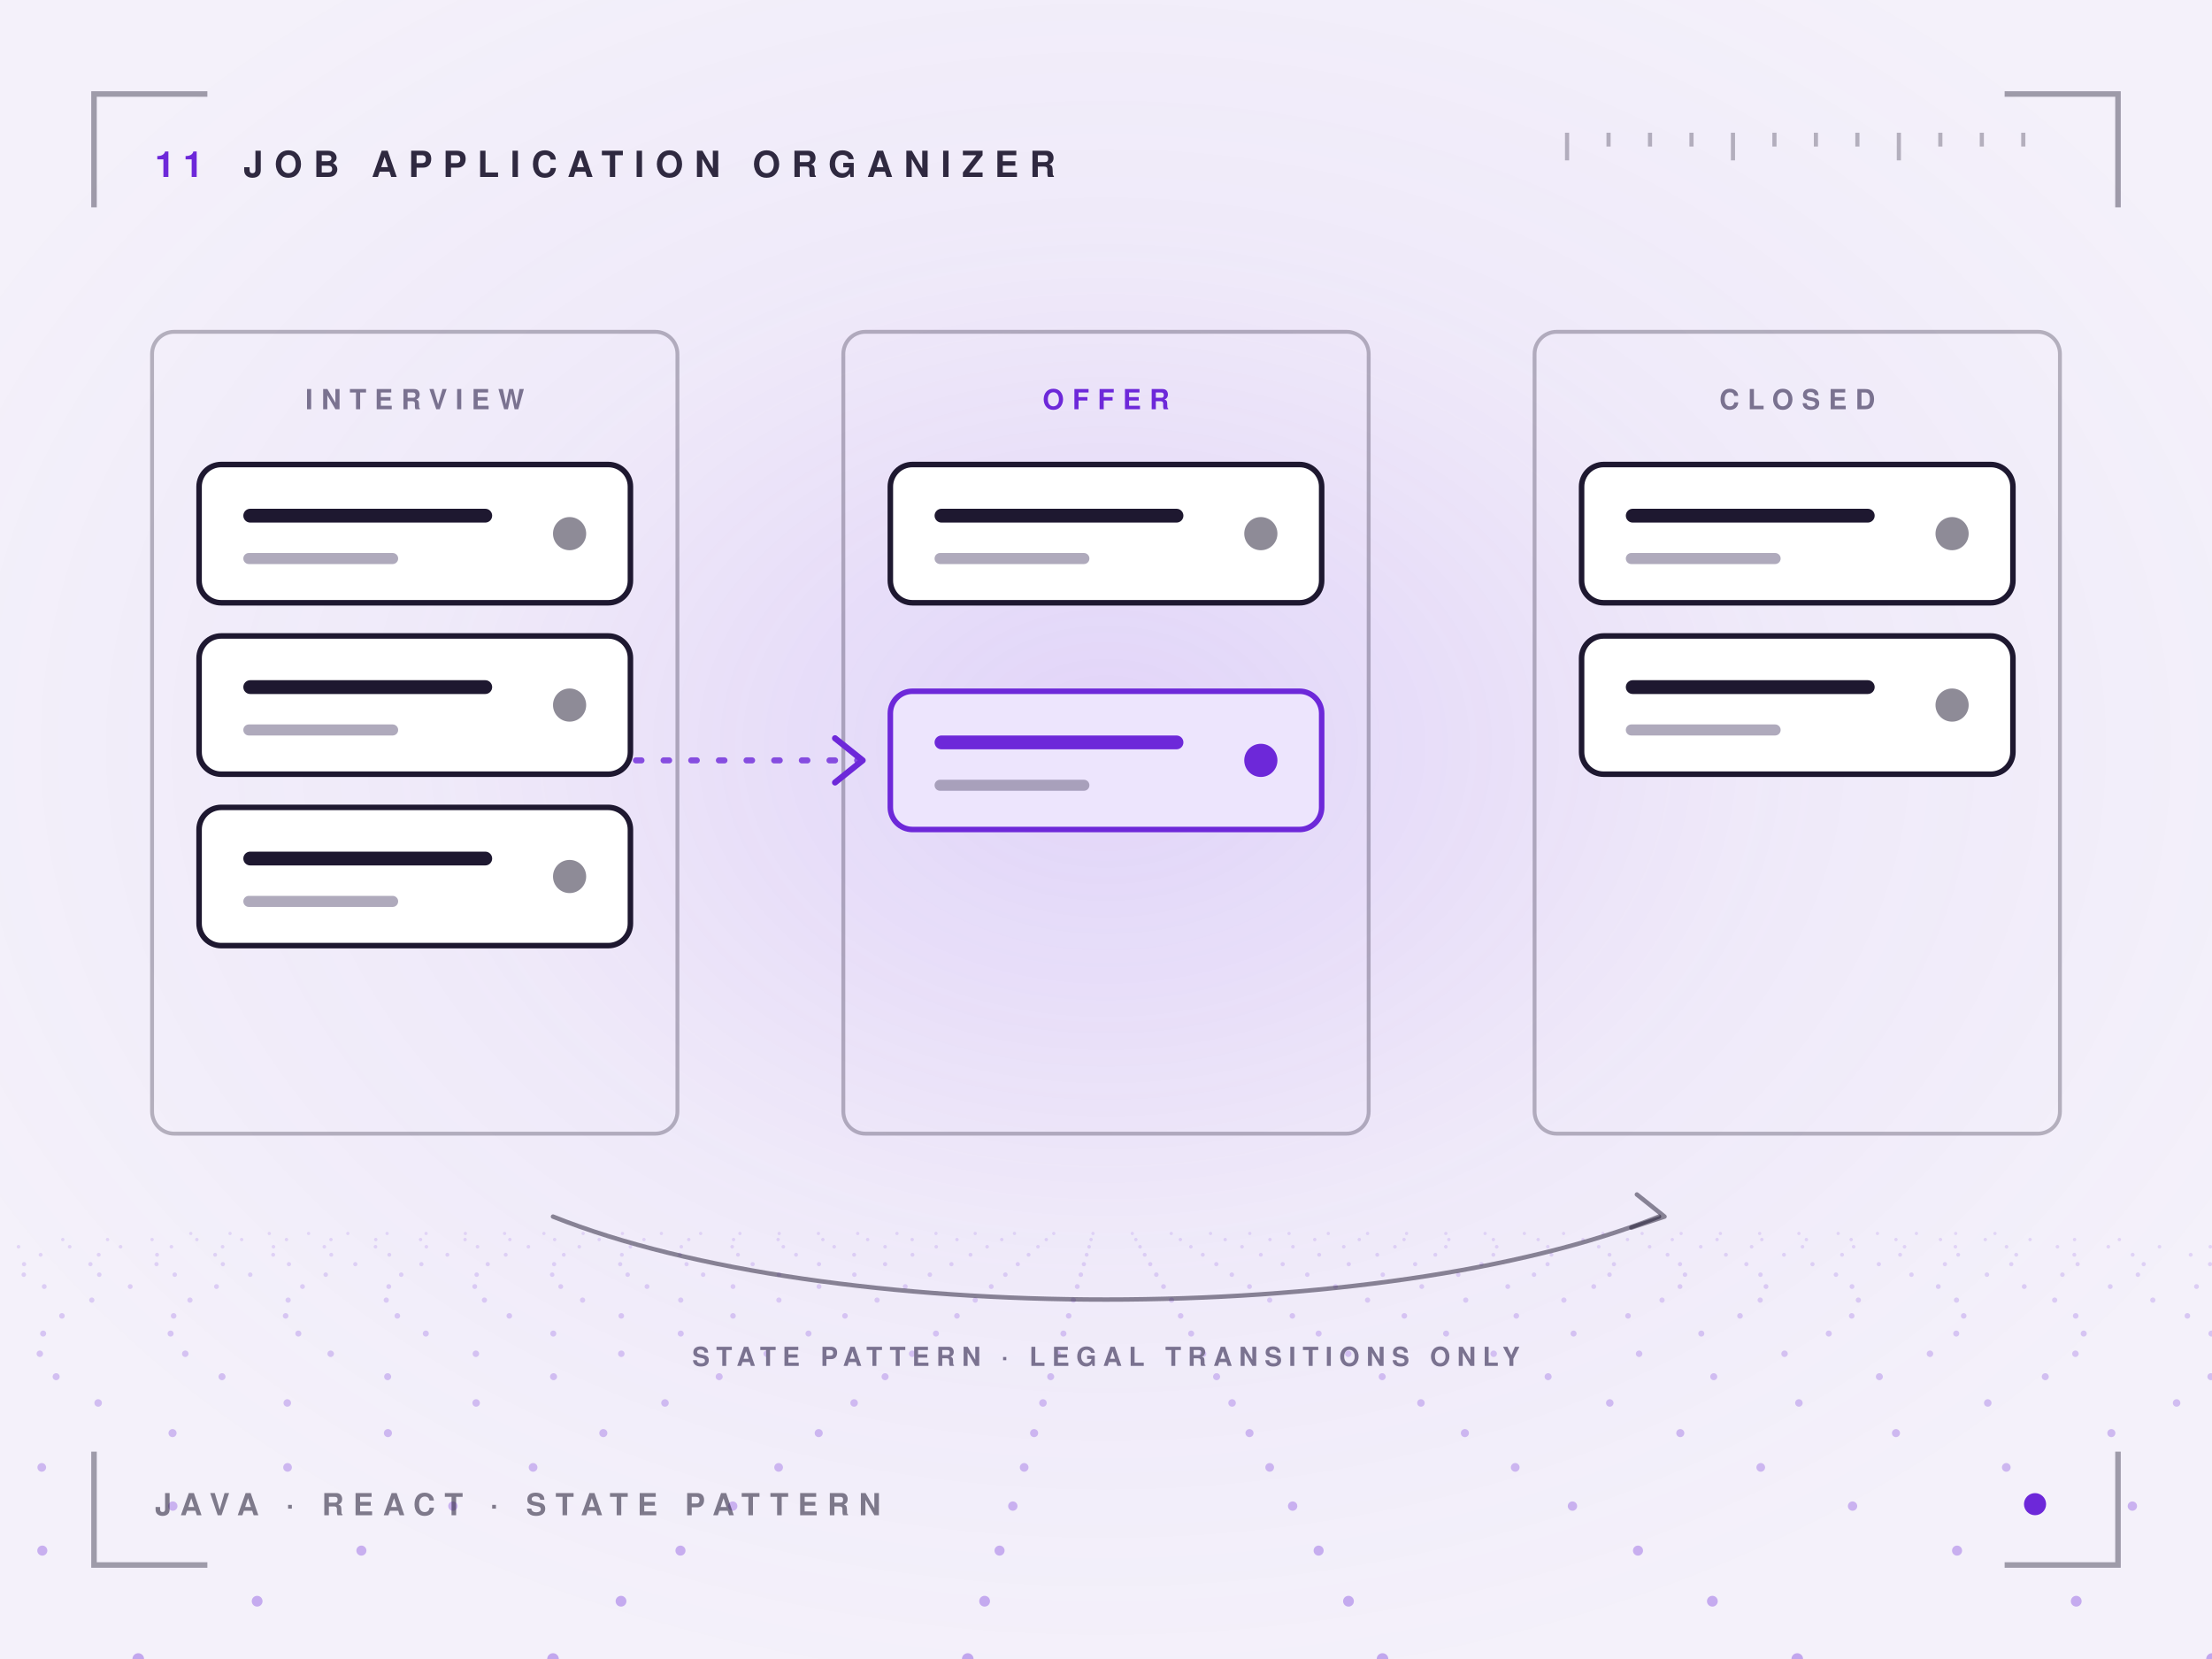
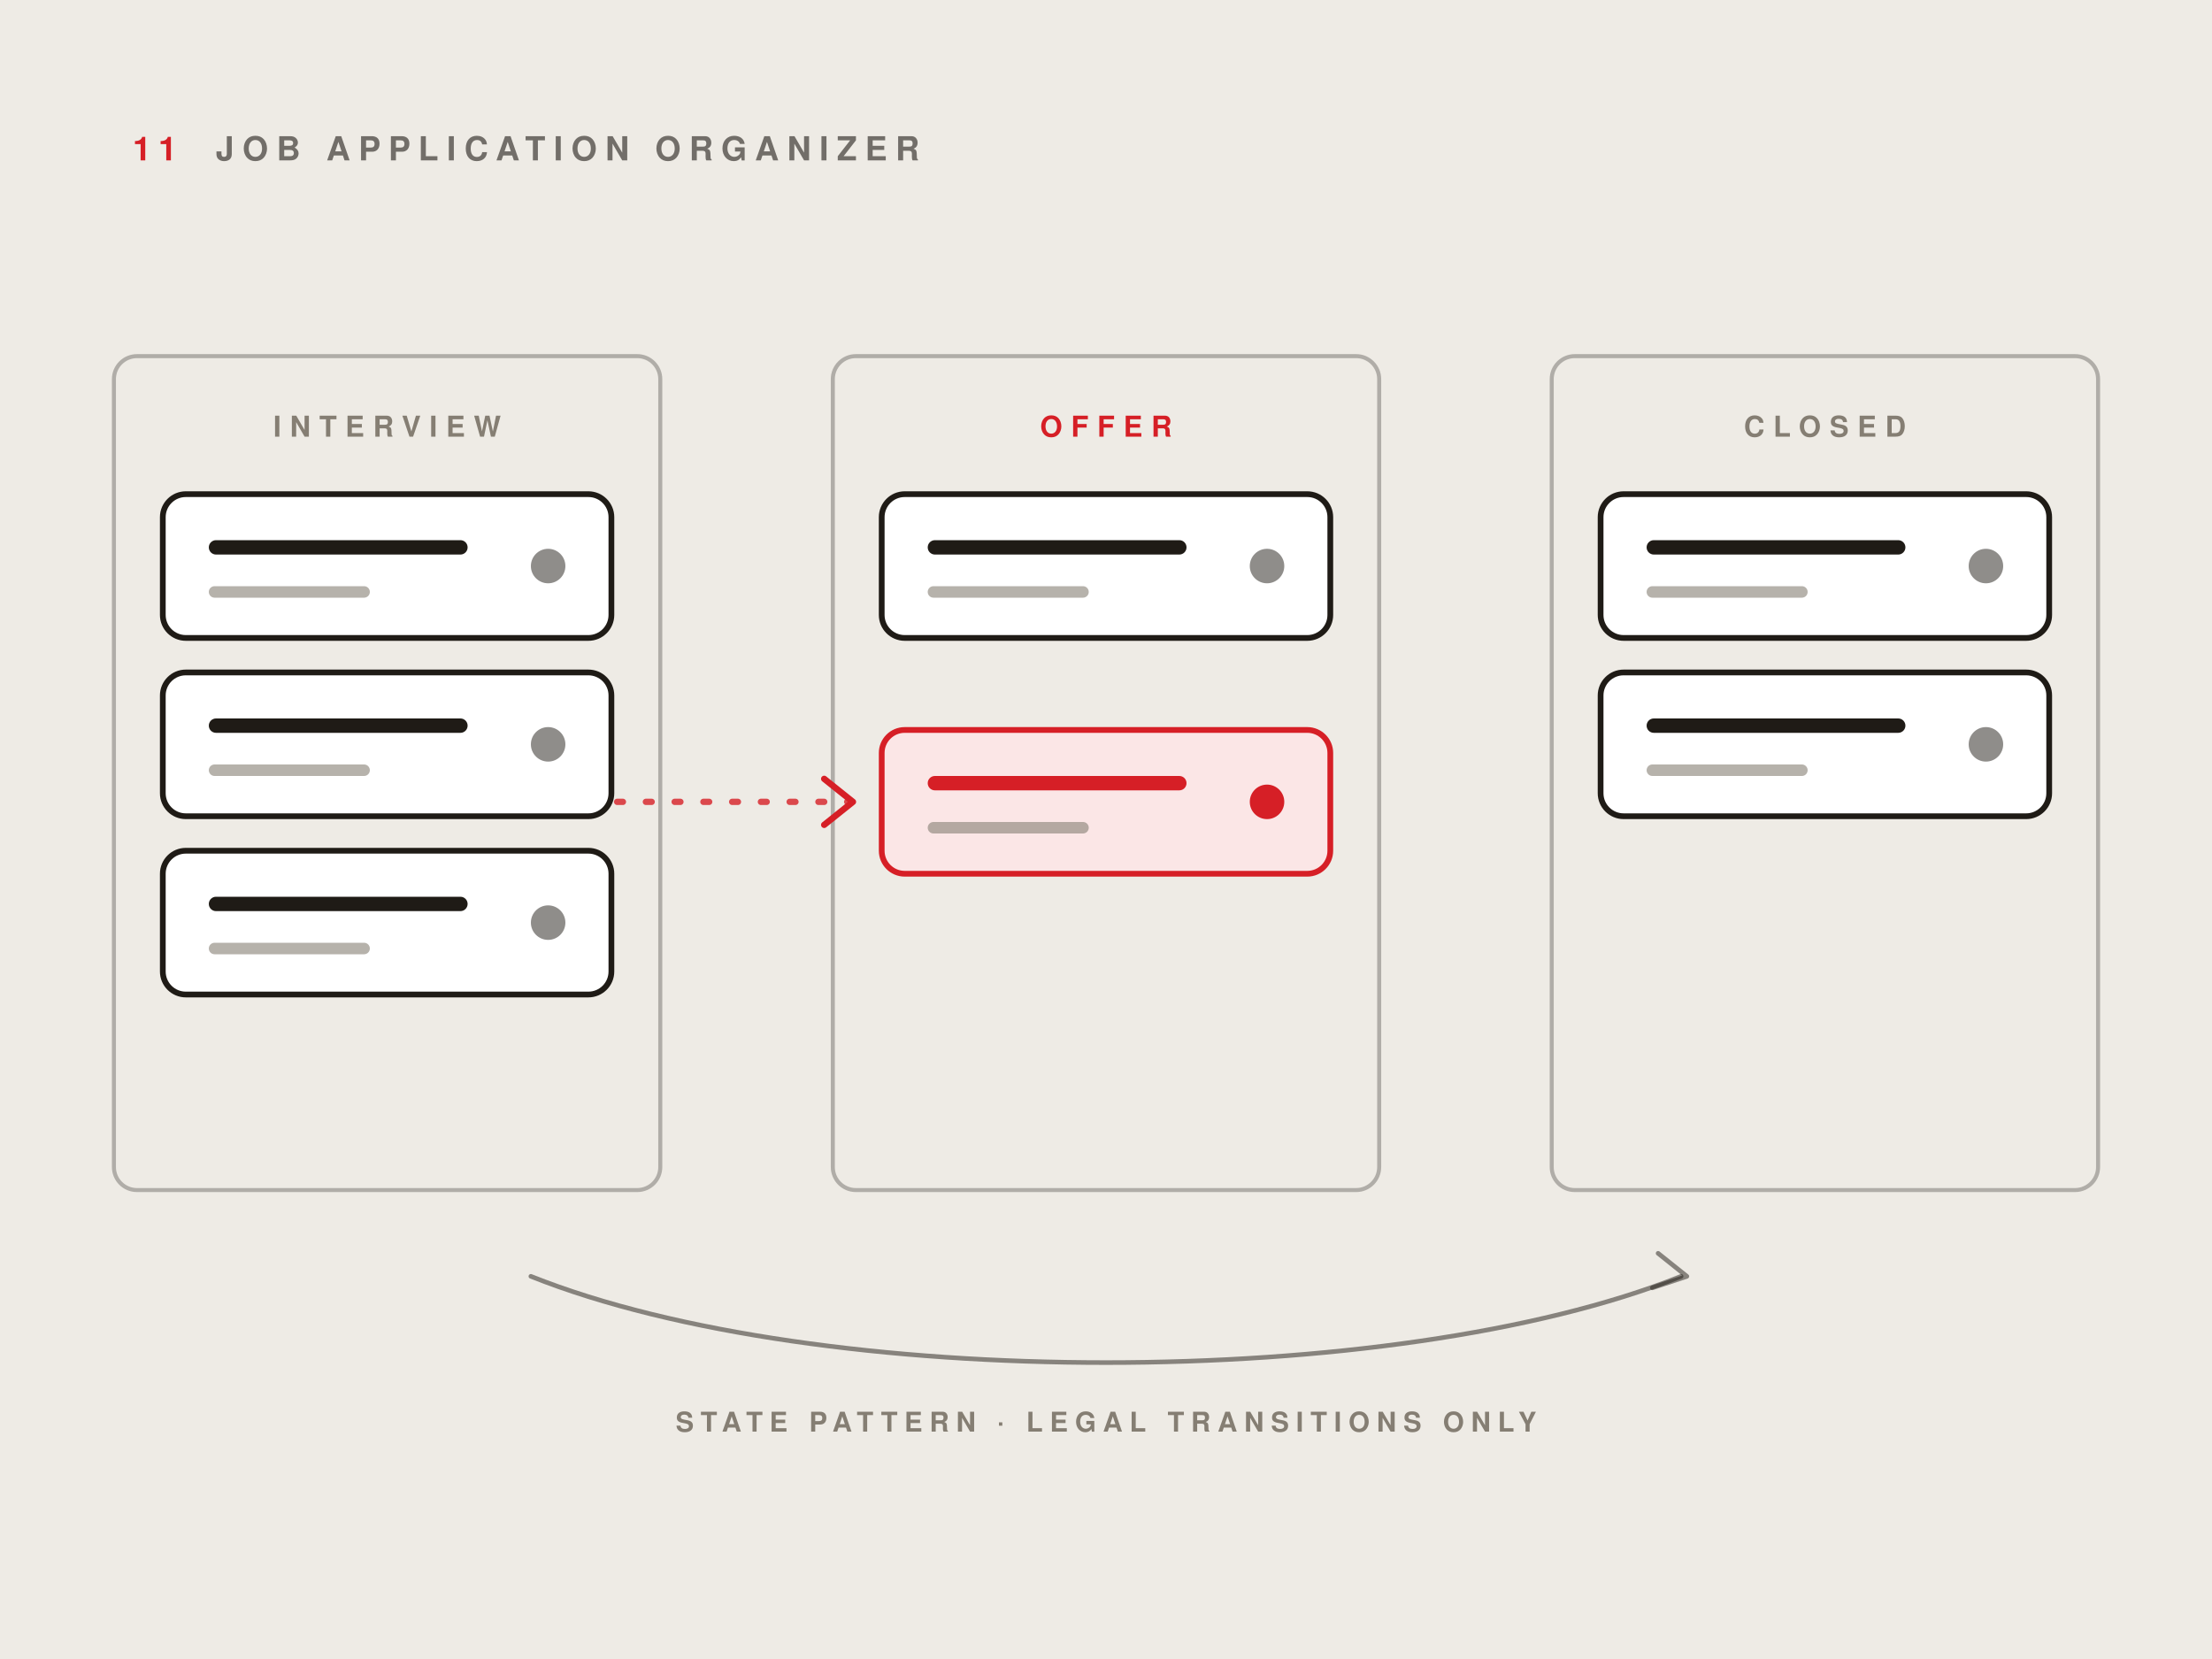
<svg xmlns="http://www.w3.org/2000/svg" viewBox="0 0 800 600" width="800" height="600" role="img">
-   <defs>
-     <radialGradient id="g" cx="50.0%" cy="45.0%" r="58%">
-       <stop offset="0" stop-color="#7C3AED" stop-opacity="0.16" />
-       <stop offset=".55" stop-color="#7C3AED" stop-opacity="0.035" />
-       <stop offset="1" stop-color="#7C3AED" stop-opacity="0" />
-     </radialGradient>
-     <filter id="glow">
-       <feOffset dx="0" dy="0" />
-     </filter>
-   </defs>
-   <rect width="800" height="600" fill="#F4F1FA" />
-   <rect width="800" height="600" fill="url(#g)" />
-   <g fill="#6D28D9">
-     <circle cx="50.0" cy="600.0" r="2.10" opacity="0.37" />
-     <circle cx="200.0" cy="600.0" r="2.10" opacity="0.37" />
-     <circle cx="350.0" cy="600.0" r="2.10" opacity="0.37" />
-     <circle cx="500.0" cy="600.0" r="2.10" opacity="0.37" />
-     <circle cx="650.0" cy="600.0" r="2.10" opacity="0.37" />
-     <circle cx="800.0" cy="600.0" r="2.10" opacity="0.37" />
-     <circle cx="93.0" cy="579.1" r="1.95" opacity="0.35" />
-     <circle cx="224.6" cy="579.1" r="1.95" opacity="0.35" />
-     <circle cx="356.1" cy="579.1" r="1.95" opacity="0.35" />
-     <circle cx="487.7" cy="579.1" r="1.95" opacity="0.35" />
-     <circle cx="619.3" cy="579.1" r="1.95" opacity="0.35" />
-     <circle cx="750.9" cy="579.1" r="1.95" opacity="0.35" />
-     <circle cx="15.3" cy="560.8" r="1.82" opacity="0.33" />
-     <circle cx="130.7" cy="560.8" r="1.82" opacity="0.33" />
-     <circle cx="246.1" cy="560.8" r="1.82" opacity="0.33" />
-     <circle cx="361.5" cy="560.8" r="1.82" opacity="0.33" />
-     <circle cx="476.9" cy="560.8" r="1.82" opacity="0.33" />
-     <circle cx="592.4" cy="560.8" r="1.82" opacity="0.33" />
-     <circle cx="707.8" cy="560.8" r="1.82" opacity="0.33" />
-     <circle cx="62.5" cy="544.7" r="1.69" opacity="0.31" />
-     <circle cx="163.8" cy="544.7" r="1.69" opacity="0.31" />
-     <circle cx="265.0" cy="544.7" r="1.69" opacity="0.31" />
-     <circle cx="366.3" cy="544.7" r="1.69" opacity="0.31" />
-     <circle cx="467.5" cy="544.7" r="1.69" opacity="0.31" />
-     <circle cx="568.7" cy="544.7" r="1.69" opacity="0.31" />
-     <circle cx="670.0" cy="544.7" r="1.69" opacity="0.31" />
-     <circle cx="771.2" cy="544.7" r="1.69" opacity="0.31" />
-     <circle cx="15.1" cy="530.7" r="1.57" opacity="0.29" />
-     <circle cx="104.0" cy="530.7" r="1.57" opacity="0.29" />
-     <circle cx="192.8" cy="530.7" r="1.57" opacity="0.29" />
-     <circle cx="281.6" cy="530.7" r="1.57" opacity="0.29" />
-     <circle cx="370.4" cy="530.7" r="1.57" opacity="0.29" />
-     <circle cx="459.2" cy="530.7" r="1.57" opacity="0.29" />
-     <circle cx="548.0" cy="530.7" r="1.57" opacity="0.29" />
-     <circle cx="636.8" cy="530.7" r="1.57" opacity="0.29" />
-     <circle cx="725.6" cy="530.7" r="1.57" opacity="0.29" />
-     <circle cx="62.4" cy="518.3" r="1.46" opacity="0.28" />
-     <circle cx="140.3" cy="518.3" r="1.46" opacity="0.28" />
-     <circle cx="218.2" cy="518.3" r="1.46" opacity="0.28" />
-     <circle cx="296.1" cy="518.3" r="1.46" opacity="0.28" />
-     <circle cx="374.0" cy="518.3" r="1.46" opacity="0.28" />
-     <circle cx="451.9" cy="518.3" r="1.46" opacity="0.28" />
-     <circle cx="529.8" cy="518.3" r="1.46" opacity="0.28" />
-     <circle cx="607.7" cy="518.3" r="1.46" opacity="0.28" />
-     <circle cx="685.7" cy="518.3" r="1.46" opacity="0.28" />
-     <circle cx="763.6" cy="518.3" r="1.46" opacity="0.28" />
-     <circle cx="35.5" cy="507.4" r="1.36" opacity="0.26" />
-     <circle cx="103.9" cy="507.4" r="1.36" opacity="0.26" />
-     <circle cx="172.2" cy="507.4" r="1.36" opacity="0.26" />
-     <circle cx="240.5" cy="507.4" r="1.36" opacity="0.26" />
-     <circle cx="308.9" cy="507.4" r="1.36" opacity="0.26" />
-     <circle cx="377.2" cy="507.4" r="1.36" opacity="0.26" />
-     <circle cx="445.6" cy="507.4" r="1.36" opacity="0.26" />
-     <circle cx="513.9" cy="507.4" r="1.36" opacity="0.26" />
-     <circle cx="582.2" cy="507.4" r="1.36" opacity="0.26" />
-     <circle cx="650.6" cy="507.4" r="1.36" opacity="0.26" />
-     <circle cx="718.9" cy="507.4" r="1.36" opacity="0.26" />
-     <circle cx="787.2" cy="507.4" r="1.36" opacity="0.26" />
-     <circle cx="20.3" cy="497.9" r="1.27" opacity="0.25" />
-     <circle cx="80.3" cy="497.9" r="1.27" opacity="0.25" />
-     <circle cx="140.2" cy="497.9" r="1.27" opacity="0.25" />
-     <circle cx="200.2" cy="497.9" r="1.27" opacity="0.25" />
-     <circle cx="260.1" cy="497.9" r="1.27" opacity="0.25" />
-     <circle cx="320.1" cy="497.9" r="1.27" opacity="0.25" />
-     <circle cx="380.0" cy="497.9" r="1.27" opacity="0.25" />
-     <circle cx="440.0" cy="497.9" r="1.27" opacity="0.25" />
-     <circle cx="499.9" cy="497.9" r="1.27" opacity="0.25" />
-     <circle cx="559.9" cy="497.9" r="1.27" opacity="0.25" />
-     <circle cx="619.8" cy="497.9" r="1.27" opacity="0.25" />
-     <circle cx="679.7" cy="497.9" r="1.27" opacity="0.25" />
-     <circle cx="739.7" cy="497.9" r="1.27" opacity="0.25" />
-     <circle cx="799.6" cy="497.9" r="1.27" opacity="0.25" />
-     <circle cx="14.4" cy="489.6" r="1.18" opacity="0.23" />
-     <circle cx="67.0" cy="489.6" r="1.18" opacity="0.23" />
-     <circle cx="119.6" cy="489.6" r="1.18" opacity="0.23" />
-     <circle cx="172.1" cy="489.6" r="1.18" opacity="0.23" />
-     <circle cx="224.7" cy="489.6" r="1.18" opacity="0.23" />
-     <circle cx="277.3" cy="489.6" r="1.18" opacity="0.23" />
-     <circle cx="329.9" cy="489.6" r="1.18" opacity="0.23" />
-     <circle cx="382.5" cy="489.6" r="1.18" opacity="0.23" />
-     <circle cx="435.1" cy="489.6" r="1.18" opacity="0.23" />
-     <circle cx="487.6" cy="489.6" r="1.18" opacity="0.23" />
-     <circle cx="540.2" cy="489.6" r="1.18" opacity="0.23" />
-     <circle cx="592.8" cy="489.6" r="1.18" opacity="0.23" />
-     <circle cx="645.4" cy="489.6" r="1.18" opacity="0.23" />
-     <circle cx="698.0" cy="489.6" r="1.18" opacity="0.23" />
-     <circle cx="750.6" cy="489.6" r="1.18" opacity="0.23" />
-     <circle cx="15.6" cy="482.3" r="1.10" opacity="0.22" />
-     <circle cx="61.7" cy="482.3" r="1.10" opacity="0.22" />
-     <circle cx="107.9" cy="482.3" r="1.10" opacity="0.22" />
-     <circle cx="154.0" cy="482.3" r="1.10" opacity="0.22" />
-     <circle cx="200.1" cy="482.3" r="1.10" opacity="0.22" />
-     <circle cx="246.2" cy="482.3" r="1.10" opacity="0.22" />
-     <circle cx="292.4" cy="482.3" r="1.10" opacity="0.22" />
-     <circle cx="338.5" cy="482.3" r="1.10" opacity="0.22" />
-     <circle cx="384.6" cy="482.3" r="1.10" opacity="0.22" />
-     <circle cx="430.8" cy="482.3" r="1.10" opacity="0.22" />
-     <circle cx="476.9" cy="482.3" r="1.10" opacity="0.22" />
-     <circle cx="523.0" cy="482.3" r="1.10" opacity="0.22" />
-     <circle cx="569.1" cy="482.3" r="1.10" opacity="0.22" />
-     <circle cx="615.3" cy="482.3" r="1.10" opacity="0.22" />
-     <circle cx="661.4" cy="482.3" r="1.10" opacity="0.22" />
-     <circle cx="707.5" cy="482.3" r="1.10" opacity="0.22" />
-     <circle cx="753.6" cy="482.3" r="1.10" opacity="0.22" />
-     <circle cx="799.8" cy="482.3" r="1.10" opacity="0.22" />
-     <circle cx="22.4" cy="475.9" r="1.02" opacity="0.21" />
-     <circle cx="62.8" cy="475.9" r="1.02" opacity="0.21" />
-     <circle cx="103.3" cy="475.9" r="1.02" opacity="0.21" />
-     <circle cx="143.7" cy="475.9" r="1.02" opacity="0.21" />
-     <circle cx="184.2" cy="475.9" r="1.02" opacity="0.21" />
-     <circle cx="224.7" cy="475.9" r="1.02" opacity="0.21" />
-     <circle cx="265.1" cy="475.9" r="1.02" opacity="0.21" />
-     <circle cx="305.6" cy="475.9" r="1.02" opacity="0.21" />
-     <circle cx="346.1" cy="475.9" r="1.02" opacity="0.21" />
-     <circle cx="386.5" cy="475.9" r="1.02" opacity="0.21" />
-     <circle cx="427.0" cy="475.9" r="1.02" opacity="0.21" />
-     <circle cx="467.4" cy="475.9" r="1.02" opacity="0.21" />
-     <circle cx="507.9" cy="475.9" r="1.02" opacity="0.21" />
-     <circle cx="548.4" cy="475.9" r="1.02" opacity="0.21" />
-     <circle cx="588.8" cy="475.9" r="1.02" opacity="0.21" />
-     <circle cx="629.3" cy="475.9" r="1.02" opacity="0.21" />
-     <circle cx="669.7" cy="475.9" r="1.02" opacity="0.21" />
-     <circle cx="710.2" cy="475.9" r="1.02" opacity="0.21" />
-     <circle cx="750.7" cy="475.9" r="1.02" opacity="0.21" />
-     <circle cx="791.1" cy="475.9" r="1.02" opacity="0.21" />
-     <circle cx="33.2" cy="470.2" r="0.95" opacity="0.19" />
-     <circle cx="68.7" cy="470.2" r="0.95" opacity="0.19" />
-     <circle cx="104.2" cy="470.2" r="0.95" opacity="0.19" />
-     <circle cx="139.7" cy="470.2" r="0.95" opacity="0.19" />
-     <circle cx="175.2" cy="470.2" r="0.95" opacity="0.19" />
-     <circle cx="210.7" cy="470.2" r="0.95" opacity="0.19" />
-     <circle cx="246.2" cy="470.2" r="0.95" opacity="0.19" />
-     <circle cx="281.7" cy="470.2" r="0.95" opacity="0.19" />
-     <circle cx="317.2" cy="470.2" r="0.95" opacity="0.19" />
-     <circle cx="352.7" cy="470.2" r="0.95" opacity="0.19" />
-     <circle cx="388.2" cy="470.2" r="0.95" opacity="0.19" />
-     <circle cx="423.7" cy="470.2" r="0.95" opacity="0.19" />
-     <circle cx="459.2" cy="470.2" r="0.95" opacity="0.19" />
-     <circle cx="494.6" cy="470.2" r="0.95" opacity="0.19" />
-     <circle cx="530.1" cy="470.2" r="0.95" opacity="0.19" />
-     <circle cx="565.6" cy="470.2" r="0.95" opacity="0.19" />
-     <circle cx="601.1" cy="470.2" r="0.95" opacity="0.19" />
-     <circle cx="636.6" cy="470.2" r="0.95" opacity="0.19" />
-     <circle cx="672.1" cy="470.2" r="0.95" opacity="0.19" />
-     <circle cx="707.6" cy="470.2" r="0.95" opacity="0.19" />
-     <circle cx="743.1" cy="470.2" r="0.95" opacity="0.19" />
-     <circle cx="778.6" cy="470.2" r="0.95" opacity="0.19" />
-     <circle cx="16.0" cy="465.3" r="0.88" opacity="0.18" />
-     <circle cx="47.1" cy="465.3" r="0.88" opacity="0.18" />
-     <circle cx="78.3" cy="465.3" r="0.88" opacity="0.18" />
-     <circle cx="109.4" cy="465.3" r="0.88" opacity="0.18" />
-     <circle cx="140.6" cy="465.3" r="0.88" opacity="0.18" />
-     <circle cx="171.7" cy="465.3" r="0.88" opacity="0.18" />
-     <circle cx="202.8" cy="465.3" r="0.88" opacity="0.18" />
-     <circle cx="234.0" cy="465.3" r="0.88" opacity="0.18" />
-     <circle cx="265.1" cy="465.3" r="0.88" opacity="0.18" />
-     <circle cx="296.2" cy="465.3" r="0.88" opacity="0.18" />
-     <circle cx="327.4" cy="465.3" r="0.88" opacity="0.18" />
-     <circle cx="358.5" cy="465.3" r="0.88" opacity="0.18" />
-     <circle cx="389.6" cy="465.3" r="0.88" opacity="0.18" />
-     <circle cx="420.8" cy="465.3" r="0.88" opacity="0.18" />
-     <circle cx="451.9" cy="465.3" r="0.88" opacity="0.18" />
-     <circle cx="483.0" cy="465.3" r="0.88" opacity="0.18" />
-     <circle cx="514.2" cy="465.3" r="0.88" opacity="0.18" />
-     <circle cx="545.3" cy="465.3" r="0.88" opacity="0.18" />
-     <circle cx="576.4" cy="465.3" r="0.88" opacity="0.18" />
-     <circle cx="607.6" cy="465.3" r="0.88" opacity="0.18" />
-     <circle cx="638.7" cy="465.3" r="0.88" opacity="0.18" />
-     <circle cx="669.8" cy="465.3" r="0.88" opacity="0.18" />
-     <circle cx="701.0" cy="465.3" r="0.88" opacity="0.18" />
-     <circle cx="732.1" cy="465.3" r="0.88" opacity="0.18" />
-     <circle cx="763.2" cy="465.3" r="0.88" opacity="0.18" />
-     <circle cx="794.4" cy="465.3" r="0.88" opacity="0.18" />
-     <circle cx="8.6" cy="461.0" r="0.82" opacity="0.17" />
-     <circle cx="35.9" cy="461.0" r="0.82" opacity="0.17" />
-     <circle cx="63.2" cy="461.0" r="0.82" opacity="0.17" />
-     <circle cx="90.5" cy="461.0" r="0.82" opacity="0.17" />
-     <circle cx="117.8" cy="461.0" r="0.82" opacity="0.17" />
-     <circle cx="145.1" cy="461.0" r="0.82" opacity="0.17" />
-     <circle cx="172.4" cy="461.0" r="0.82" opacity="0.17" />
-     <circle cx="199.7" cy="461.0" r="0.82" opacity="0.17" />
-     <circle cx="227.0" cy="461.0" r="0.82" opacity="0.17" />
-     <circle cx="254.3" cy="461.0" r="0.82" opacity="0.17" />
-     <circle cx="281.7" cy="461.0" r="0.82" opacity="0.17" />
-     <circle cx="309.0" cy="461.0" r="0.82" opacity="0.17" />
-     <circle cx="336.3" cy="461.0" r="0.82" opacity="0.17" />
-     <circle cx="363.6" cy="461.0" r="0.82" opacity="0.17" />
-     <circle cx="390.9" cy="461.0" r="0.82" opacity="0.17" />
-     <circle cx="418.2" cy="461.0" r="0.82" opacity="0.17" />
-     <circle cx="445.5" cy="461.0" r="0.82" opacity="0.17" />
-     <circle cx="472.8" cy="461.0" r="0.82" opacity="0.17" />
-     <circle cx="500.1" cy="461.0" r="0.82" opacity="0.17" />
-     <circle cx="527.4" cy="461.0" r="0.82" opacity="0.17" />
-     <circle cx="554.8" cy="461.0" r="0.82" opacity="0.17" />
-     <circle cx="582.1" cy="461.0" r="0.82" opacity="0.17" />
-     <circle cx="609.4" cy="461.0" r="0.82" opacity="0.17" />
-     <circle cx="636.7" cy="461.0" r="0.82" opacity="0.17" />
-     <circle cx="664.0" cy="461.0" r="0.82" opacity="0.17" />
-     <circle cx="691.3" cy="461.0" r="0.82" opacity="0.17" />
-     <circle cx="718.6" cy="461.0" r="0.82" opacity="0.17" />
-     <circle cx="745.9" cy="461.0" r="0.82" opacity="0.17" />
-     <circle cx="773.2" cy="461.0" r="0.82" opacity="0.17" />
-     <circle cx="8.7" cy="457.2" r="0.77" opacity="0.16" />
-     <circle cx="32.7" cy="457.2" r="0.77" opacity="0.16" />
-     <circle cx="56.6" cy="457.2" r="0.77" opacity="0.16" />
-     <circle cx="80.6" cy="457.2" r="0.77" opacity="0.16" />
-     <circle cx="104.5" cy="457.2" r="0.77" opacity="0.16" />
-     <circle cx="128.5" cy="457.2" r="0.77" opacity="0.16" />
-     <circle cx="152.4" cy="457.2" r="0.77" opacity="0.16" />
-     <circle cx="176.4" cy="457.2" r="0.77" opacity="0.16" />
-     <circle cx="200.4" cy="457.2" r="0.77" opacity="0.16" />
-     <circle cx="224.3" cy="457.2" r="0.77" opacity="0.16" />
-     <circle cx="248.3" cy="457.2" r="0.77" opacity="0.16" />
-     <circle cx="272.2" cy="457.2" r="0.77" opacity="0.16" />
-     <circle cx="296.2" cy="457.2" r="0.77" opacity="0.16" />
-     <circle cx="320.1" cy="457.2" r="0.77" opacity="0.16" />
-     <circle cx="344.1" cy="457.2" r="0.77" opacity="0.16" />
-     <circle cx="368.1" cy="457.2" r="0.77" opacity="0.16" />
-     <circle cx="392.0" cy="457.2" r="0.77" opacity="0.16" />
-     <circle cx="416.0" cy="457.2" r="0.77" opacity="0.16" />
-     <circle cx="439.9" cy="457.2" r="0.77" opacity="0.16" />
-     <circle cx="463.9" cy="457.2" r="0.77" opacity="0.16" />
-     <circle cx="487.8" cy="457.2" r="0.77" opacity="0.16" />
-     <circle cx="511.8" cy="457.2" r="0.77" opacity="0.16" />
-     <circle cx="535.8" cy="457.2" r="0.77" opacity="0.16" />
-     <circle cx="559.7" cy="457.2" r="0.77" opacity="0.16" />
-     <circle cx="583.7" cy="457.2" r="0.77" opacity="0.16" />
-     <circle cx="607.6" cy="457.2" r="0.77" opacity="0.16" />
-     <circle cx="631.6" cy="457.2" r="0.77" opacity="0.16" />
-     <circle cx="655.5" cy="457.2" r="0.77" opacity="0.16" />
-     <circle cx="679.5" cy="457.2" r="0.77" opacity="0.16" />
-     <circle cx="703.4" cy="457.2" r="0.77" opacity="0.16" />
-     <circle cx="727.4" cy="457.2" r="0.77" opacity="0.16" />
-     <circle cx="751.4" cy="457.2" r="0.77" opacity="0.16" />
-     <circle cx="775.3" cy="457.2" r="0.77" opacity="0.16" />
-     <circle cx="799.3" cy="457.2" r="0.77" opacity="0.16" />
-     <circle cx="14.7" cy="453.8" r="0.71" opacity="0.15" />
-     <circle cx="35.7" cy="453.8" r="0.71" opacity="0.15" />
-     <circle cx="56.8" cy="453.8" r="0.71" opacity="0.15" />
-     <circle cx="77.8" cy="453.8" r="0.71" opacity="0.15" />
-     <circle cx="98.8" cy="453.8" r="0.71" opacity="0.15" />
-     <circle cx="119.8" cy="453.8" r="0.71" opacity="0.15" />
-     <circle cx="140.8" cy="453.8" r="0.71" opacity="0.15" />
-     <circle cx="161.8" cy="453.8" r="0.71" opacity="0.15" />
-     <circle cx="182.9" cy="453.8" r="0.71" opacity="0.15" />
-     <circle cx="203.9" cy="453.8" r="0.71" opacity="0.15" />
-     <circle cx="224.9" cy="453.8" r="0.71" opacity="0.15" />
-     <circle cx="245.9" cy="453.8" r="0.71" opacity="0.15" />
-     <circle cx="266.9" cy="453.8" r="0.71" opacity="0.15" />
-     <circle cx="287.9" cy="453.8" r="0.71" opacity="0.15" />
-     <circle cx="308.9" cy="453.8" r="0.71" opacity="0.15" />
-     <circle cx="330.0" cy="453.8" r="0.71" opacity="0.15" />
-     <circle cx="351.0" cy="453.8" r="0.71" opacity="0.15" />
-     <circle cx="372.0" cy="453.8" r="0.71" opacity="0.15" />
-     <circle cx="393.0" cy="453.8" r="0.71" opacity="0.15" />
-     <circle cx="414.0" cy="453.8" r="0.71" opacity="0.15" />
-     <circle cx="435.0" cy="453.8" r="0.71" opacity="0.15" />
-     <circle cx="456.0" cy="453.8" r="0.71" opacity="0.15" />
-     <circle cx="477.1" cy="453.8" r="0.71" opacity="0.15" />
-     <circle cx="498.1" cy="453.8" r="0.71" opacity="0.15" />
-     <circle cx="519.1" cy="453.8" r="0.71" opacity="0.15" />
-     <circle cx="540.1" cy="453.8" r="0.71" opacity="0.15" />
-     <circle cx="561.1" cy="453.8" r="0.71" opacity="0.15" />
-     <circle cx="582.1" cy="453.8" r="0.71" opacity="0.15" />
-     <circle cx="603.1" cy="453.8" r="0.71" opacity="0.15" />
-     <circle cx="624.2" cy="453.8" r="0.71" opacity="0.15" />
-     <circle cx="645.2" cy="453.8" r="0.71" opacity="0.15" />
-     <circle cx="666.2" cy="453.8" r="0.71" opacity="0.15" />
-     <circle cx="687.2" cy="453.8" r="0.71" opacity="0.15" />
-     <circle cx="708.2" cy="453.8" r="0.71" opacity="0.15" />
-     <circle cx="729.2" cy="453.8" r="0.71" opacity="0.15" />
-     <circle cx="750.2" cy="453.8" r="0.71" opacity="0.15" />
-     <circle cx="771.3" cy="453.8" r="0.71" opacity="0.15" />
-     <circle cx="792.3" cy="453.8" r="0.71" opacity="0.15" />
-     <circle cx="6.7" cy="450.9" r="0.66" opacity="0.14" />
-     <circle cx="25.2" cy="450.9" r="0.66" opacity="0.14" />
-     <circle cx="43.6" cy="450.9" r="0.66" opacity="0.14" />
-     <circle cx="62.0" cy="450.9" r="0.66" opacity="0.14" />
-     <circle cx="80.5" cy="450.9" r="0.66" opacity="0.14" />
-     <circle cx="98.9" cy="450.9" r="0.66" opacity="0.14" />
-     <circle cx="117.3" cy="450.9" r="0.66" opacity="0.14" />
-     <circle cx="135.8" cy="450.9" r="0.66" opacity="0.14" />
-     <circle cx="154.2" cy="450.9" r="0.66" opacity="0.14" />
-     <circle cx="172.7" cy="450.9" r="0.66" opacity="0.14" />
-     <circle cx="191.1" cy="450.9" r="0.66" opacity="0.14" />
-     <circle cx="209.5" cy="450.9" r="0.66" opacity="0.14" />
-     <circle cx="228.0" cy="450.9" r="0.66" opacity="0.14" />
-     <circle cx="246.4" cy="450.9" r="0.66" opacity="0.14" />
-     <circle cx="264.8" cy="450.9" r="0.66" opacity="0.14" />
-     <circle cx="283.3" cy="450.9" r="0.66" opacity="0.14" />
-     <circle cx="301.7" cy="450.9" r="0.66" opacity="0.14" />
-     <circle cx="320.1" cy="450.9" r="0.66" opacity="0.14" />
-     <circle cx="338.6" cy="450.9" r="0.66" opacity="0.14" />
-     <circle cx="357.0" cy="450.9" r="0.66" opacity="0.14" />
-     <circle cx="375.4" cy="450.9" r="0.66" opacity="0.14" />
-     <circle cx="393.9" cy="450.9" r="0.66" opacity="0.14" />
-     <circle cx="412.3" cy="450.9" r="0.66" opacity="0.14" />
-     <circle cx="430.7" cy="450.9" r="0.66" opacity="0.14" />
-     <circle cx="449.2" cy="450.9" r="0.66" opacity="0.14" />
-     <circle cx="467.6" cy="450.9" r="0.66" opacity="0.14" />
-     <circle cx="486.0" cy="450.9" r="0.66" opacity="0.14" />
-     <circle cx="504.5" cy="450.9" r="0.66" opacity="0.14" />
-     <circle cx="522.9" cy="450.9" r="0.66" opacity="0.14" />
-     <circle cx="541.3" cy="450.9" r="0.66" opacity="0.14" />
-     <circle cx="559.8" cy="450.9" r="0.66" opacity="0.14" />
-     <circle cx="578.2" cy="450.9" r="0.66" opacity="0.14" />
-     <circle cx="596.6" cy="450.9" r="0.66" opacity="0.14" />
-     <circle cx="615.1" cy="450.9" r="0.66" opacity="0.14" />
-     <circle cx="633.5" cy="450.9" r="0.66" opacity="0.14" />
-     <circle cx="651.9" cy="450.9" r="0.66" opacity="0.14" />
-     <circle cx="670.4" cy="450.9" r="0.66" opacity="0.14" />
-     <circle cx="688.8" cy="450.9" r="0.66" opacity="0.14" />
-     <circle cx="707.2" cy="450.9" r="0.66" opacity="0.14" />
-     <circle cx="725.7" cy="450.9" r="0.66" opacity="0.14" />
-     <circle cx="744.1" cy="450.9" r="0.66" opacity="0.14" />
-     <circle cx="762.5" cy="450.9" r="0.66" opacity="0.14" />
-     <circle cx="781.0" cy="450.9" r="0.66" opacity="0.14" />
-     <circle cx="799.4" cy="450.9" r="0.66" opacity="0.14" />
-     <circle cx="22.7" cy="448.3" r="0.62" opacity="0.14" />
-     <circle cx="38.9" cy="448.3" r="0.62" opacity="0.14" />
-     <circle cx="55.0" cy="448.3" r="0.62" opacity="0.14" />
-     <circle cx="71.2" cy="448.3" r="0.62" opacity="0.14" />
-     <circle cx="87.4" cy="448.3" r="0.62" opacity="0.14" />
-     <circle cx="103.6" cy="448.3" r="0.62" opacity="0.14" />
-     <circle cx="119.7" cy="448.3" r="0.62" opacity="0.14" />
-     <circle cx="135.9" cy="448.3" r="0.62" opacity="0.14" />
-     <circle cx="152.1" cy="448.3" r="0.62" opacity="0.14" />
-     <circle cx="168.2" cy="448.3" r="0.62" opacity="0.14" />
-     <circle cx="184.4" cy="448.3" r="0.62" opacity="0.14" />
-     <circle cx="200.6" cy="448.3" r="0.62" opacity="0.14" />
-     <circle cx="216.7" cy="448.3" r="0.62" opacity="0.14" />
-     <circle cx="232.9" cy="448.3" r="0.62" opacity="0.14" />
-     <circle cx="249.1" cy="448.3" r="0.62" opacity="0.14" />
-     <circle cx="265.3" cy="448.3" r="0.62" opacity="0.14" />
-     <circle cx="281.4" cy="448.3" r="0.62" opacity="0.14" />
-     <circle cx="297.6" cy="448.3" r="0.62" opacity="0.14" />
-     <circle cx="313.8" cy="448.3" r="0.62" opacity="0.14" />
-     <circle cx="329.9" cy="448.3" r="0.62" opacity="0.14" />
-     <circle cx="346.1" cy="448.3" r="0.62" opacity="0.14" />
-     <circle cx="362.3" cy="448.3" r="0.62" opacity="0.14" />
-     <circle cx="378.4" cy="448.3" r="0.62" opacity="0.14" />
-     <circle cx="394.6" cy="448.3" r="0.62" opacity="0.14" />
-     <circle cx="410.8" cy="448.3" r="0.62" opacity="0.14" />
-     <circle cx="426.9" cy="448.3" r="0.62" opacity="0.14" />
-     <circle cx="443.1" cy="448.3" r="0.62" opacity="0.14" />
-     <circle cx="459.3" cy="448.3" r="0.62" opacity="0.14" />
-     <circle cx="475.5" cy="448.3" r="0.62" opacity="0.14" />
-     <circle cx="491.6" cy="448.3" r="0.62" opacity="0.14" />
-     <circle cx="507.8" cy="448.3" r="0.62" opacity="0.14" />
-     <circle cx="524.0" cy="448.3" r="0.62" opacity="0.14" />
-     <circle cx="540.1" cy="448.3" r="0.62" opacity="0.14" />
-     <circle cx="556.3" cy="448.3" r="0.62" opacity="0.14" />
-     <circle cx="572.5" cy="448.3" r="0.62" opacity="0.14" />
-     <circle cx="588.6" cy="448.3" r="0.62" opacity="0.14" />
-     <circle cx="604.8" cy="448.3" r="0.62" opacity="0.14" />
-     <circle cx="621.0" cy="448.3" r="0.62" opacity="0.14" />
-     <circle cx="637.2" cy="448.3" r="0.62" opacity="0.14" />
-     <circle cx="653.3" cy="448.3" r="0.62" opacity="0.14" />
-     <circle cx="669.5" cy="448.3" r="0.62" opacity="0.14" />
-     <circle cx="685.7" cy="448.3" r="0.62" opacity="0.14" />
-     <circle cx="701.8" cy="448.3" r="0.62" opacity="0.14" />
-     <circle cx="718.0" cy="448.3" r="0.62" opacity="0.14" />
-     <circle cx="734.2" cy="448.3" r="0.62" opacity="0.14" />
-     <circle cx="750.3" cy="448.3" r="0.62" opacity="0.14" />
-     <circle cx="766.5" cy="448.3" r="0.62" opacity="0.14" />
-     <circle cx="69.0" cy="446.1" r="0.60" opacity="0.13" />
-     <circle cx="83.2" cy="446.1" r="0.60" opacity="0.13" />
-     <circle cx="97.4" cy="446.1" r="0.60" opacity="0.13" />
-     <circle cx="111.6" cy="446.1" r="0.60" opacity="0.13" />
-     <circle cx="125.8" cy="446.1" r="0.60" opacity="0.13" />
-     <circle cx="140.0" cy="446.1" r="0.60" opacity="0.13" />
-     <circle cx="154.1" cy="446.1" r="0.60" opacity="0.13" />
-     <circle cx="168.3" cy="446.1" r="0.60" opacity="0.13" />
-     <circle cx="182.5" cy="446.1" r="0.60" opacity="0.13" />
-     <circle cx="196.7" cy="446.1" r="0.60" opacity="0.13" />
-     <circle cx="210.9" cy="446.1" r="0.60" opacity="0.13" />
-     <circle cx="225.1" cy="446.1" r="0.60" opacity="0.13" />
-     <circle cx="239.2" cy="446.1" r="0.60" opacity="0.13" />
-     <circle cx="253.4" cy="446.1" r="0.60" opacity="0.13" />
-     <circle cx="267.6" cy="446.1" r="0.60" opacity="0.13" />
-     <circle cx="281.8" cy="446.1" r="0.60" opacity="0.13" />
-     <circle cx="296.0" cy="446.1" r="0.60" opacity="0.13" />
-     <circle cx="310.2" cy="446.1" r="0.60" opacity="0.13" />
-     <circle cx="324.4" cy="446.1" r="0.60" opacity="0.13" />
-     <circle cx="338.5" cy="446.1" r="0.60" opacity="0.13" />
-     <circle cx="352.7" cy="446.1" r="0.60" opacity="0.13" />
-     <circle cx="366.9" cy="446.1" r="0.60" opacity="0.13" />
-     <circle cx="381.1" cy="446.1" r="0.60" opacity="0.13" />
-     <circle cx="395.3" cy="446.1" r="0.60" opacity="0.13" />
-     <circle cx="409.5" cy="446.1" r="0.60" opacity="0.13" />
-     <circle cx="423.6" cy="446.1" r="0.60" opacity="0.13" />
-     <circle cx="437.8" cy="446.1" r="0.60" opacity="0.13" />
-     <circle cx="452.0" cy="446.1" r="0.60" opacity="0.13" />
-     <circle cx="466.2" cy="446.1" r="0.60" opacity="0.13" />
-     <circle cx="480.4" cy="446.1" r="0.60" opacity="0.13" />
-     <circle cx="494.6" cy="446.1" r="0.60" opacity="0.13" />
-     <circle cx="508.7" cy="446.1" r="0.60" opacity="0.13" />
-     <circle cx="522.9" cy="446.1" r="0.60" opacity="0.13" />
-     <circle cx="537.1" cy="446.1" r="0.60" opacity="0.13" />
-     <circle cx="551.3" cy="446.1" r="0.60" opacity="0.13" />
-     <circle cx="565.5" cy="446.1" r="0.60" opacity="0.13" />
-     <circle cx="579.7" cy="446.1" r="0.60" opacity="0.13" />
-     <circle cx="593.9" cy="446.1" r="0.60" opacity="0.13" />
-     <circle cx="608.0" cy="446.1" r="0.60" opacity="0.13" />
-     <circle cx="622.2" cy="446.1" r="0.60" opacity="0.13" />
-     <circle cx="636.4" cy="446.1" r="0.60" opacity="0.13" />
-     <circle cx="650.6" cy="446.1" r="0.60" opacity="0.13" />
-     <circle cx="664.8" cy="446.1" r="0.60" opacity="0.13" />
-     <circle cx="679.0" cy="446.1" r="0.60" opacity="0.13" />
-     <circle cx="693.1" cy="446.1" r="0.60" opacity="0.13" />
-     <circle cx="707.3" cy="446.1" r="0.60" opacity="0.13" />
-     <circle cx="721.5" cy="446.1" r="0.60" opacity="0.13" />
+   <rect width="800" height="600" fill="#EEEBE5" />
+   <g transform="translate(400 316) scale(1.04) translate(-400 -300)">
+     <rect x="55.0" y="120.0" width="190.0" height="290.0" rx="8" stroke="#1F1B16" stroke-width="1.4" fill="none" opacity="0.3" />
+     <text x="150" y="148" text-anchor="middle" font-family="Figtree, 'Segoe UI', Helvetica, Arial, sans-serif" font-size="10" font-weight="700" letter-spacing="3" fill="#857E73" opacity="1">INTERVIEW</text>
+     <rect x="305.0" y="120.0" width="190.0" height="290.0" rx="8" stroke="#1F1B16" stroke-width="1.4" fill="none" opacity="0.3" />
+     <text x="400" y="148" text-anchor="middle" font-family="Figtree, 'Segoe UI', Helvetica, Arial, sans-serif" font-size="10" font-weight="700" letter-spacing="3" fill="#D61F26" opacity="1">OFFER</text>
+     <rect x="555.0" y="120.0" width="190.0" height="290.0" rx="8" stroke="#1F1B16" stroke-width="1.4" fill="none" opacity="0.3" />
+     <text x="650" y="148" text-anchor="middle" font-family="Figtree, 'Segoe UI', Helvetica, Arial, sans-serif" font-size="10" font-weight="700" letter-spacing="3" fill="#857E73" opacity="1">CLOSED</text>
+     <rect x="72.0" y="168.0" width="156.0" height="50.0" rx="8" stroke="#1F1B16" stroke-width="2" fill="#FFFFFF" opacity="1" />
+     <rect x="88.0" y="184.0" width="90.0" height="5" rx="2.5" fill="#1F1B16" opacity="1" />
+     <rect x="88.0" y="200.0" width="56.0" height="4" rx="2.0" fill="#857E73" opacity="0.6" />
+     <circle cx="206.0" cy="193.0" r="6" fill="#1F1B16" opacity="0.5" />
+     <rect x="72.0" y="230.0" width="156.0" height="50.0" rx="8" stroke="#1F1B16" stroke-width="2" fill="#FFFFFF" opacity="1" />
+     <rect x="88.0" y="246.0" width="90.0" height="5" rx="2.5" fill="#1F1B16" opacity="1" />
+     <rect x="88.0" y="262.0" width="56.0" height="4" rx="2.0" fill="#857E73" opacity="0.6" />
+     <circle cx="206.0" cy="255.0" r="6" fill="#1F1B16" opacity="0.5" />
+     <rect x="72.0" y="292.0" width="156.0" height="50.0" rx="8" stroke="#1F1B16" stroke-width="2" fill="#FFFFFF" opacity="1" />
+     <rect x="88.0" y="308.0" width="90.0" height="5" rx="2.5" fill="#1F1B16" opacity="1" />
+     <rect x="88.0" y="324.0" width="56.0" height="4" rx="2.0" fill="#857E73" opacity="0.6" />
+     <circle cx="206.0" cy="317.0" r="6" fill="#1F1B16" opacity="0.5" />
+     <rect x="322.0" y="168.0" width="156.0" height="50.0" rx="8" stroke="#1F1B16" stroke-width="2" fill="#FFFFFF" opacity="1" />
+     <rect x="338.0" y="184.0" width="90.0" height="5" rx="2.5" fill="#1F1B16" opacity="1" />
+     <rect x="338.0" y="200.0" width="56.0" height="4" rx="2.0" fill="#857E73" opacity="0.6" />
+     <circle cx="456.0" cy="193.0" r="6" fill="#1F1B16" opacity="0.5" />
+     <rect x="572.0" y="168.0" width="156.0" height="50.0" rx="8" stroke="#1F1B16" stroke-width="2" fill="#FFFFFF" opacity="1" />
+     <rect x="588.0" y="184.0" width="90.0" height="5" rx="2.5" fill="#1F1B16" opacity="1" />
+     <rect x="588.0" y="200.0" width="56.0" height="4" rx="2.0" fill="#857E73" opacity="0.6" />
+     <circle cx="706.0" cy="193.0" r="6" fill="#1F1B16" opacity="0.5" />
+     <rect x="572.0" y="230.0" width="156.0" height="50.0" rx="8" stroke="#1F1B16" stroke-width="2" fill="#FFFFFF" opacity="1" />
+     <rect x="588.0" y="246.0" width="90.0" height="5" rx="2.5" fill="#1F1B16" opacity="1" />
+     <rect x="588.0" y="262.0" width="56.0" height="4" rx="2.0" fill="#857E73" opacity="0.6" />
+     <circle cx="706.0" cy="255.0" r="6" fill="#1F1B16" opacity="0.5" />
+     <rect x="322.0" y="250.0" width="156.0" height="50.0" rx="8" stroke="#D61F26" stroke-width="2" fill="#FBE6E6" opacity="1" />
+     <rect x="338.0" y="266.0" width="90.0" height="5" rx="2.5" fill="#D61F26" opacity="1" />
+     <rect x="338.0" y="282.0" width="56.0" height="4" rx="2.0" fill="#857E73" opacity="0.6" />
+     <circle cx="456.0" cy="275.0" r="6" fill="#D61F26" opacity="1" />
+     <path d="M230 275H310" stroke="#D61F26" stroke-width="2.2" fill="none" stroke-linecap="round" stroke-linejoin="round" opacity="0.8" stroke-dasharray="2 8" />
+     <path d="M302 267l10 8-10 8" stroke="#D61F26" stroke-width="2.2" fill="none" stroke-linecap="round" stroke-linejoin="round" opacity="1" />
+     <path d="M200 440C300 480 500 480 600 440" stroke="#1F1B16" stroke-width="1.6" fill="none" stroke-linecap="round" stroke-linejoin="round" opacity="0.5" />
+     <path d="M592 432l10 8-12 4" stroke="#1F1B16" stroke-width="1.6" fill="none" stroke-linecap="round" stroke-linejoin="round" opacity="0.5" />
+     <text x="400" y="494" text-anchor="middle" font-family="Figtree, 'Segoe UI', Helvetica, Arial, sans-serif" font-size="9.5" font-weight="700" letter-spacing="2.4" fill="#857E73" opacity="1">STATE PATTERN  ·  LEGAL TRANSITIONS ONLY</text>
  </g>
-   <g filter="url(#glow)">
-     <rect x="55.0" y="120.0" width="190.0" height="290.0" rx="8" stroke="#1E1830" stroke-width="1.4" fill="none" opacity="0.3" />
-     <text x="150" y="148" text-anchor="middle" font-family="Figtree, 'Segoe UI', Helvetica, Arial, sans-serif" font-size="10" font-weight="700" letter-spacing="3" fill="#7A7290" opacity="1">INTERVIEW</text>
-     <rect x="305.0" y="120.0" width="190.0" height="290.0" rx="8" stroke="#1E1830" stroke-width="1.4" fill="none" opacity="0.3" />
-     <text x="400" y="148" text-anchor="middle" font-family="Figtree, 'Segoe UI', Helvetica, Arial, sans-serif" font-size="10" font-weight="700" letter-spacing="3" fill="#6D28D9" opacity="1">OFFER</text>
-     <rect x="555.0" y="120.0" width="190.0" height="290.0" rx="8" stroke="#1E1830" stroke-width="1.4" fill="none" opacity="0.3" />
-     <text x="650" y="148" text-anchor="middle" font-family="Figtree, 'Segoe UI', Helvetica, Arial, sans-serif" font-size="10" font-weight="700" letter-spacing="3" fill="#7A7290" opacity="1">CLOSED</text>
-     <rect x="72.0" y="168.0" width="156.0" height="50.0" rx="8" stroke="#1E1830" stroke-width="2" fill="#FFFFFF" opacity="1" />
-     <rect x="88.0" y="184.0" width="90.0" height="5" rx="2.5" fill="#1E1830" opacity="1" />
-     <rect x="88.0" y="200.0" width="56.0" height="4" rx="2.0" fill="#7A7290" opacity="0.6" />
-     <circle cx="206.0" cy="193.0" r="6" fill="#1E1830" opacity="0.5" />
-     <rect x="72.0" y="230.0" width="156.0" height="50.0" rx="8" stroke="#1E1830" stroke-width="2" fill="#FFFFFF" opacity="1" />
-     <rect x="88.0" y="246.0" width="90.0" height="5" rx="2.5" fill="#1E1830" opacity="1" />
-     <rect x="88.0" y="262.0" width="56.0" height="4" rx="2.0" fill="#7A7290" opacity="0.6" />
-     <circle cx="206.0" cy="255.0" r="6" fill="#1E1830" opacity="0.5" />
-     <rect x="72.0" y="292.0" width="156.0" height="50.0" rx="8" stroke="#1E1830" stroke-width="2" fill="#FFFFFF" opacity="1" />
-     <rect x="88.0" y="308.0" width="90.0" height="5" rx="2.5" fill="#1E1830" opacity="1" />
-     <rect x="88.0" y="324.0" width="56.0" height="4" rx="2.0" fill="#7A7290" opacity="0.6" />
-     <circle cx="206.0" cy="317.0" r="6" fill="#1E1830" opacity="0.5" />
-     <rect x="322.0" y="168.0" width="156.0" height="50.0" rx="8" stroke="#1E1830" stroke-width="2" fill="#FFFFFF" opacity="1" />
-     <rect x="338.0" y="184.0" width="90.0" height="5" rx="2.5" fill="#1E1830" opacity="1" />
-     <rect x="338.0" y="200.0" width="56.0" height="4" rx="2.0" fill="#7A7290" opacity="0.6" />
-     <circle cx="456.0" cy="193.0" r="6" fill="#1E1830" opacity="0.5" />
-     <rect x="572.0" y="168.0" width="156.0" height="50.0" rx="8" stroke="#1E1830" stroke-width="2" fill="#FFFFFF" opacity="1" />
-     <rect x="588.0" y="184.0" width="90.0" height="5" rx="2.5" fill="#1E1830" opacity="1" />
-     <rect x="588.0" y="200.0" width="56.0" height="4" rx="2.0" fill="#7A7290" opacity="0.6" />
-     <circle cx="706.0" cy="193.0" r="6" fill="#1E1830" opacity="0.5" />
-     <rect x="572.0" y="230.0" width="156.0" height="50.0" rx="8" stroke="#1E1830" stroke-width="2" fill="#FFFFFF" opacity="1" />
-     <rect x="588.0" y="246.0" width="90.0" height="5" rx="2.5" fill="#1E1830" opacity="1" />
-     <rect x="588.0" y="262.0" width="56.0" height="4" rx="2.0" fill="#7A7290" opacity="0.6" />
-     <circle cx="706.0" cy="255.0" r="6" fill="#1E1830" opacity="0.5" />
-     <rect x="322.0" y="250.0" width="156.0" height="50.0" rx="8" stroke="#6D28D9" stroke-width="2" fill="#EDE5FD" opacity="1" />
-     <rect x="338.0" y="266.0" width="90.0" height="5" rx="2.5" fill="#6D28D9" opacity="1" />
-     <rect x="338.0" y="282.0" width="56.0" height="4" rx="2.0" fill="#7A7290" opacity="0.6" />
-     <circle cx="456.0" cy="275.0" r="6" fill="#6D28D9" opacity="1" />
-     <path d="M230 275H310" stroke="#6D28D9" stroke-width="2.2" fill="none" stroke-linecap="round" stroke-linejoin="round" opacity="0.8" stroke-dasharray="2 8" />
-     <path d="M302 267l10 8-10 8" stroke="#6D28D9" stroke-width="2.2" fill="none" stroke-linecap="round" stroke-linejoin="round" opacity="1" />
-     <path d="M200 440C300 480 500 480 600 440" stroke="#1E1830" stroke-width="1.6" fill="none" stroke-linecap="round" stroke-linejoin="round" opacity="0.5" />
-     <path d="M592 432l10 8-12 4" stroke="#1E1830" stroke-width="1.6" fill="none" stroke-linecap="round" stroke-linejoin="round" opacity="0.5" />
-     <text x="400" y="494" text-anchor="middle" font-family="Figtree, 'Segoe UI', Helvetica, Arial, sans-serif" font-size="9.5" font-weight="700" letter-spacing="2.4" fill="#7A7290" opacity="1">STATE PATTERN  ·  LEGAL TRANSITIONS ONLY</text>
-   </g>
-   <g stroke="#1E1830" stroke-width="2" fill="none" opacity=".4" stroke-linecap="square">
-     <path d="M34 74V34h40" />
-     <path d="M766 74V34h-40" />
-     <path d="M34 526v40h40" />
-     <path d="M766 526v40h-40" />
-   </g>
-   <g fill="#1E1830" opacity=".3">
-     <rect x="566" y="48" width="1.5" height="10" />
-     <rect x="581" y="48" width="1.5" height="5" />
-     <rect x="596" y="48" width="1.5" height="5" />
-     <rect x="611" y="48" width="1.5" height="5" />
-     <rect x="626" y="48" width="1.5" height="10" />
-     <rect x="641" y="48" width="1.5" height="5" />
-     <rect x="656" y="48" width="1.5" height="5" />
-     <rect x="671" y="48" width="1.5" height="5" />
-     <rect x="686" y="48" width="1.5" height="10" />
-     <rect x="701" y="48" width="1.5" height="5" />
-     <rect x="716" y="48" width="1.5" height="5" />
-     <rect x="731" y="48" width="1.5" height="5" />
-   </g>
-   <text x="56" y="64" text-anchor="start" font-family="Figtree, 'Segoe UI', Helvetica, Arial, sans-serif" font-size="13" font-weight="700" letter-spacing="3" fill="#6D28D9" opacity="1">11</text>
-   <text x="88" y="64" text-anchor="start" font-family="Figtree, 'Segoe UI', Helvetica, Arial, sans-serif" font-size="13" font-weight="600" letter-spacing="4" fill="#1E1830" opacity="0.92">JOB APPLICATION ORGANIZER</text>
-   <text x="56" y="548" text-anchor="start" font-family="Figtree, 'Segoe UI', Helvetica, Arial, sans-serif" font-size="11" font-weight="600" letter-spacing="3.4" fill="#1E1830" opacity="0.55">JAVA  ·  REACT  ·  STATE PATTERN</text>
-   <circle cx="736.0" cy="544.0" r="4" fill="#6D28D9" opacity="1" />
+   <text x="48" y="58" text-anchor="start" font-family="Figtree, 'Segoe UI', Helvetica, Arial, sans-serif" font-size="12" font-weight="700" letter-spacing="2.6" fill="#D61F26" opacity="1">11</text>
+   <text x="78" y="58" text-anchor="start" font-family="Figtree, 'Segoe UI', Helvetica, Arial, sans-serif" font-size="12" font-weight="600" letter-spacing="3" fill="#1F1B16" opacity="0.6">JOB APPLICATION ORGANIZER</text>
</svg>
